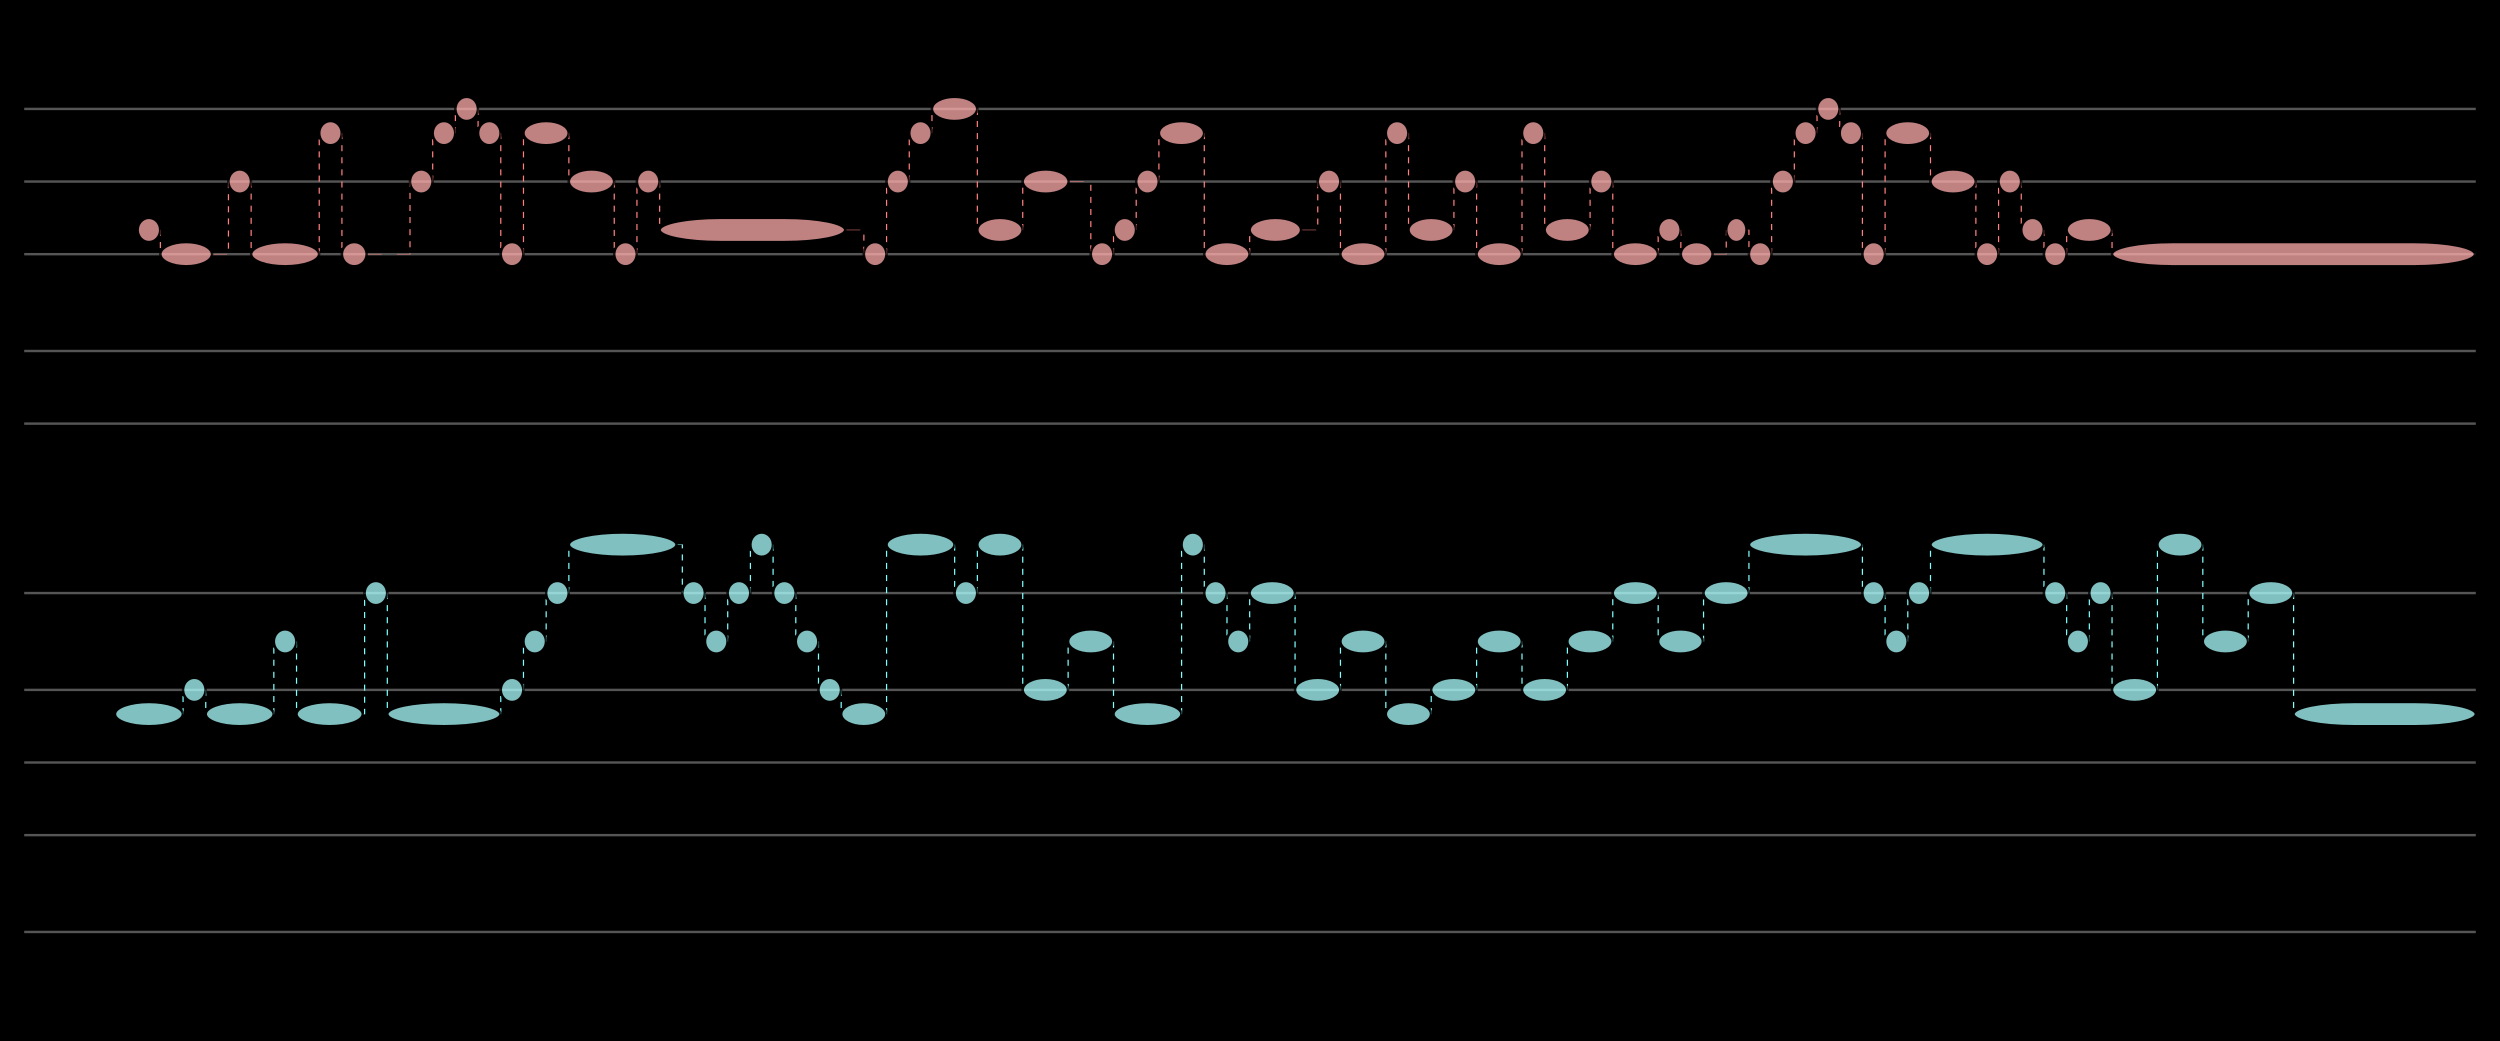
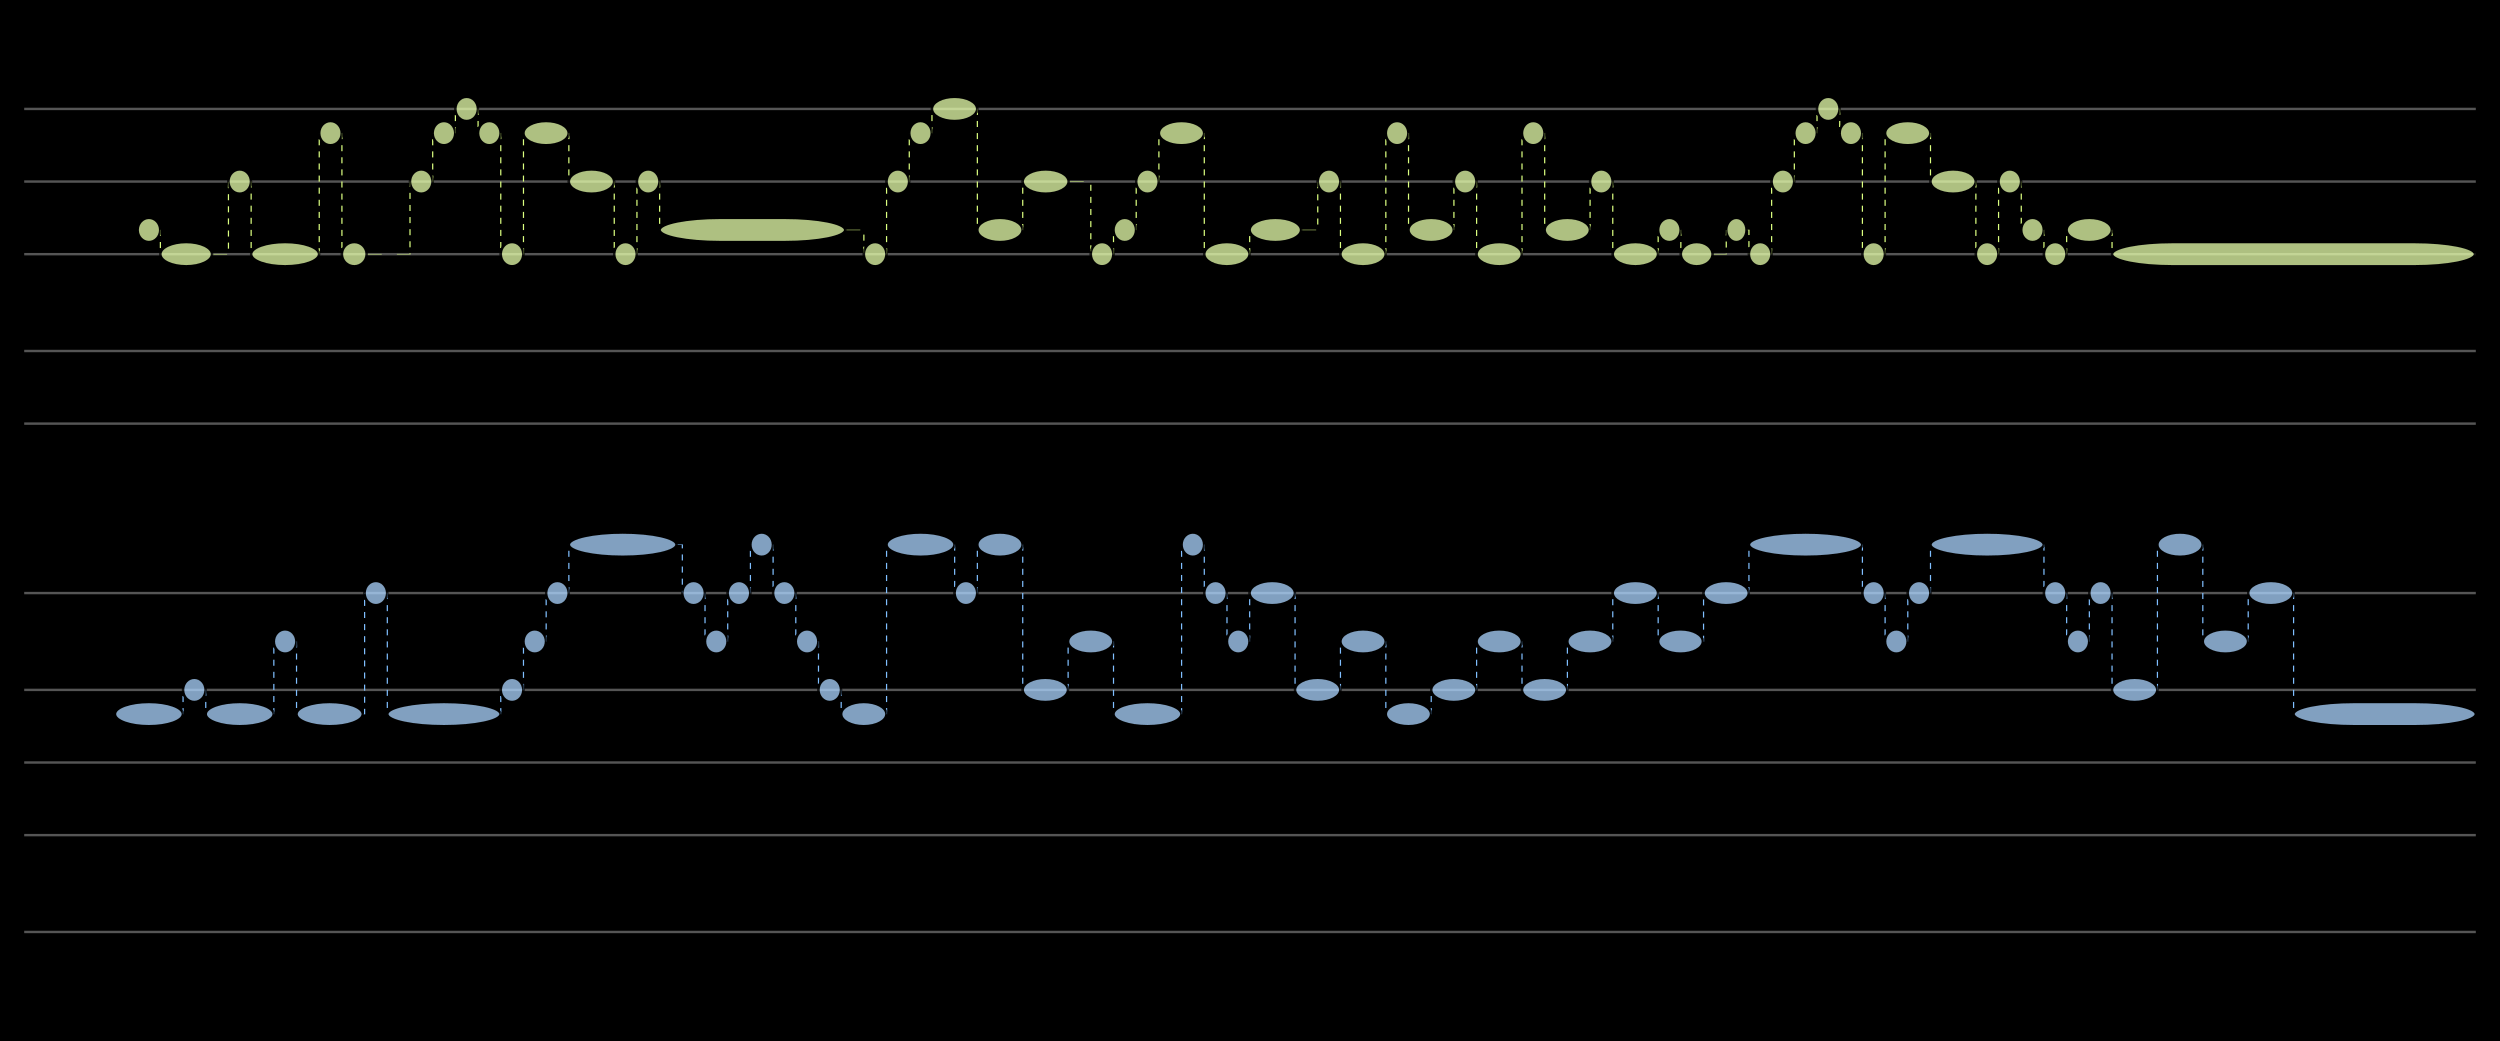
<svg xmlns="http://www.w3.org/2000/svg" version="1.1" viewPort="0 40 40.511 41" viewBox="-10 -10 1032.77 430" width="1032.77" height="430">
  <filter id="constantOpacity">
    <feComponentTransfer>
      <feFuncA type="table" tableValues="0 .5 .5" />
    </feComponentTransfer>
  </filter>
  <rect class="background" x="-500%" y="-500%" width="1000%" height="1000%" style="fill:black" />
  <g transform="scale(25, -10) translate(0, -81)">
    <g class="staff-lines" stroke-width="0.1" stroke="#555555">
      <path d="M0 64.5 L40.511 64.5" />
      <path d="M0 67.5 L40.511 67.5" />
      <path d="M0 71.5 L40.511 71.5" />
      <path d="M0 74.5 L40.511 74.5" />
      <path d="M0 77.5 L40.511 77.5" />
      <path d="M0 43.5 L40.511 43.5" />
      <path d="M0 47.5 L40.511 47.5" />
      <path d="M0 50.5 L40.511 50.5" />
      <path d="M0 53.5 L40.511 53.5" />
      <path d="M0 57.5 L40.511 57.5" />
    </g>
    <g style="stroke-width:1; stroke:black;">
-       <g class="note-lines track-2" fill="none" stroke="hsl(180, 100%, 75%)" stroke-dasharray="0.25" stroke-width="0.02">
+       <g class="note-lines track-2" fill="none" stroke="hsl(210, 100%, 75%)" stroke-dasharray="0.25" stroke-width="0.02">
        <path d=" M2.622 52.5 L2.625 52.5 L2.625 53.5" />
        <path d=" M2.997 53.5 L3 53.5 L3 52.5" />
        <path d=" M4.122 52.5 L4.125 52.5 L4.125 55.5" />
        <path d=" M4.497 55.5 L4.5 55.5 L4.5 52.5" />
        <path d=" M5.594 52.5 L5.625 52.5 L5.625 57.5" />
        <path d=" M5.997 57.5 L6 57.5 L6 52.5" />
        <path d=" M7.872 52.5 L7.875 52.5 L7.875 53.5" />
        <path d=" M8.247 53.5 L8.25 53.5 L8.25 55.5" />
        <path d=" M8.622 55.5 L8.625 55.5 L8.625 57.5" />
        <path d=" M8.997 57.5 L9 57.5 L9 59.5" />
        <path d=" M10.779 59.5 L10.875 59.5 L10.875 57.5" />
        <path d=" M11.247 57.5 L11.25 57.5 L11.25 55.5" />
        <path d=" M11.622 55.5 L11.625 55.5 L11.625 57.5" />
        <path d=" M11.997 57.5 L12 57.5 L12 59.5" />
        <path d=" M12.372 59.5 L12.375 59.5 L12.375 57.5" />
        <path d=" M12.747 57.5 L12.75 57.5 L12.75 55.5" />
        <path d=" M13.122 55.5 L13.125 55.5 L13.125 53.5" />
        <path d=" M13.497 53.5 L13.5 53.5 L13.5 52.5" />
        <path d=" M14.247 52.5 L14.25 52.5 L14.25 59.5" />
        <path d=" M15.372 59.5 L15.375 59.5 L15.375 57.5" />
        <path d=" M15.747 57.5 L15.75 57.5 L15.75 59.5" />
        <path d=" M16.497 59.5 L16.5 59.5 L16.5 53.5" />
        <path d=" M17.247 53.5 L17.25 53.5 L17.25 55.5" />
        <path d=" M17.997 55.5 L18 55.5 L18 52.5" />
        <path d=" M19.122 52.5 L19.125 52.5 L19.125 59.5" />
        <path d=" M19.497 59.5 L19.5 59.5 L19.5 57.5" />
        <path d=" M19.872 57.5 L19.875 57.5 L19.875 55.5" />
        <path d=" M20.247 55.5 L20.25 55.5 L20.25 57.5" />
        <path d=" M20.997 57.5 L21 57.5 L21 53.5" />
        <path d=" M21.747 53.5 L21.75 53.5 L21.75 55.5" />
        <path d=" M22.497 55.5 L22.5 55.5 L22.5 52.5" />
        <path d=" M23.247 52.5 L23.25 52.5 L23.25 53.5" />
        <path d=" M23.997 53.5 L24 53.5 L24 55.5" />
        <path d=" M24.747 55.5 L24.75 55.5 L24.75 53.5" />
        <path d=" M25.497 53.5 L25.5 53.5 L25.5 55.5" />
        <path d=" M26.247 55.5 L26.25 55.5 L26.25 57.5" />
        <path d=" M26.997 57.5 L27 57.5 L27 55.5" />
        <path d=" M27.738 55.5 L27.75 55.5 L27.75 57.5" />
        <path d=" M28.497 57.5 L28.5 57.5 L28.5 59.5" />
        <path d=" M30.372 59.5 L30.375 59.5 L30.375 57.5" />
        <path d=" M30.747 57.5 L30.75 57.5 L30.75 55.5" />
        <path d=" M31.122 55.5 L31.125 55.5 L31.125 57.5" />
        <path d=" M31.497 57.5 L31.5 57.5 L31.5 59.5" />
        <path d=" M33.372 59.5 L33.375 59.5 L33.375 57.5" />
        <path d=" M33.747 57.5 L33.75 57.5 L33.75 55.5" />
        <path d=" M34.122 55.5 L34.125 55.5 L34.125 57.5" />
        <path d=" M34.497 57.5 L34.5 57.5 L34.5 53.5" />
        <path d=" M35.247 53.5 L35.25 53.5 L35.25 59.5" />
        <path d=" M35.997 59.5 L36 59.5 L36 55.5" />
        <path d=" M36.747 55.5 L36.75 55.5 L36.75 57.5" />
        <path d=" M37.497 57.5 L37.5 57.5 L37.5 52.5" />
      </g>
-       <g class="note-lines track-1" fill="none" stroke="hsl(0, 100%, 75%)" stroke-dasharray="0.25" stroke-width="0.02">
+       <g class="note-lines track-1" fill="none" stroke="hsl(77, 100%, 75%)" stroke-dasharray="0.25" stroke-width="0.02">
        <path d=" M2.247 72.5 L2.25 72.5 L2.25 71.5" />
        <path d=" M3.103 71.5 L3.375 71.5 L3.375 74.5" />
        <path d=" M3.747 74.5 L3.75 74.5 L3.75 71.5" />
        <path d=" M4.872 71.5 L4.875 71.5 L4.875 76.5" />
        <path d=" M5.247 76.5 L5.25 76.5 L5.25 71.5" />
        <path d=" M5.658 71.5 L6.375 71.5 L6.375 74.5" />
        <path d=" M6.747 74.5 L6.75 74.5 L6.75 76.5" />
        <path d=" M7.122 76.5 L7.125 76.5 L7.125 77.5" />
        <path d=" M7.497 77.5 L7.5 77.5 L7.5 76.5" />
        <path d=" M7.872 76.5 L7.875 76.5 L7.875 71.5" />
        <path d=" M8.247 71.5 L8.25 71.5 L8.25 76.5" />
        <path d=" M8.997 76.5 L9 76.5 L9 74.5" />
        <path d=" M9.747 74.5 L9.75 74.5 L9.75 71.5" />
        <path d=" M10.122 71.5 L10.125 71.5 L10.125 74.5" />
        <path d=" M10.497 74.5 L10.5 74.5 L10.5 72.5" />
        <path d=" M13.566 72.5 L13.875 72.5 L13.875 71.5" />
        <path d=" M14.247 71.5 L14.25 71.5 L14.25 74.5" />
        <path d=" M14.622 74.5 L14.625 74.5 L14.625 76.5" />
        <path d=" M14.997 76.5 L15 76.5 L15 77.5" />
        <path d=" M15.747 77.5 L15.75 77.5 L15.75 72.5" />
        <path d=" M16.497 72.5 L16.5 72.5 L16.5 74.5" />
        <path d=" M17.258 74.5 L17.625 74.5 L17.625 71.5" />
        <path d=" M17.997 71.5 L18 71.5 L18 72.5" />
        <path d=" M18.372 72.5 L18.375 72.5 L18.375 74.5" />
        <path d=" M18.747 74.5 L18.75 74.5 L18.75 76.5" />
        <path d=" M19.497 76.5 L19.5 76.5 L19.5 71.5" />
        <path d=" M20.247 71.5 L20.25 71.5 L20.25 72.5" />
        <path d=" M21.099 72.5 L21.375 72.5 L21.375 74.5" />
        <path d=" M21.747 74.5 L21.75 74.5 L21.75 71.5" />
        <path d=" M22.497 71.5 L22.5 71.5 L22.5 76.5" />
        <path d=" M22.872 76.5 L22.875 76.5 L22.875 72.5" />
        <path d=" M23.622 72.5 L23.625 72.5 L23.625 74.5" />
        <path d=" M23.997 74.5 L24 74.5 L24 71.5" />
        <path d=" M24.747 71.5 L24.75 71.5 L24.75 76.5" />
        <path d=" M25.122 76.5 L25.125 76.5 L25.125 72.5" />
        <path d=" M25.872 72.5 L25.875 72.5 L25.875 74.5" />
        <path d=" M26.247 74.5 L26.25 74.5 L26.25 71.5" />
        <path d=" M26.997 71.5 L27 71.5 L27 72.5" />
        <path d=" M27.372 72.5 L27.375 72.5 L27.375 71.5" />
        <path d=" M27.898 71.5 L28.125 71.5 L28.125 72.5" />
        <path d=" M28.46 72.5 L28.5 72.5 L28.5 71.5" />
        <path d=" M28.872 71.5 L28.875 71.5 L28.875 74.5" />
        <path d=" M29.247 74.5 L29.25 74.5 L29.25 76.5" />
        <path d=" M29.622 76.5 L29.625 76.5 L29.625 77.5" />
        <path d=" M29.997 77.5 L30 77.5 L30 76.5" />
        <path d=" M30.372 76.5 L30.375 76.5 L30.375 71.5" />
        <path d=" M30.747 71.5 L30.75 71.5 L30.75 76.5" />
        <path d=" M31.497 76.5 L31.5 76.5 L31.5 74.5" />
        <path d=" M32.247 74.5 L32.25 74.5 L32.25 71.5" />
        <path d=" M32.622 71.5 L32.625 71.5 L32.625 74.5" />
        <path d=" M32.997 74.5 L33 74.5 L33 72.5" />
        <path d=" M33.372 72.5 L33.375 72.5 L33.375 71.5" />
        <path d=" M33.747 71.5 L33.75 71.5 L33.75 72.5" />
        <path d=" M34.497 72.5 L34.5 72.5 L34.5 71.5" />
      </g>
      <g opacity="0.5" class="note-backdrops track-2" style="fill:white;">
        <rect vector-effect="non-scaling-stroke" class="note key-52 ont-1d500 offt-2d622 minima" rx="1" ry="1" x="1.5" y="52" width="1.122" height="1" />
        <rect vector-effect="non-scaling-stroke" class="note key-53 ont-2d625 offt-2d997" rx="1" ry="1" x="2.625" y="53" width="0.372" height="1" />
        <rect vector-effect="non-scaling-stroke" class="note key-52 ont-3d000 offt-4d122 minima" rx="1" ry="1" x="3" y="52" width="1.122" height="1" />
        <rect vector-effect="non-scaling-stroke" class="note key-55 ont-4d125 offt-4d497" rx="1" ry="1" x="4.125" y="55" width="0.372" height="1" />
        <rect vector-effect="non-scaling-stroke" class="note key-52 ont-4d500 offt-5d594 minima" rx="1" ry="1" x="4.5" y="52" width="1.094" height="1" />
        <rect vector-effect="non-scaling-stroke" class="note key-57 ont-5d625 offt-5d997" rx="1" ry="1" x="5.625" y="57" width="0.372" height="1" />
        <rect vector-effect="non-scaling-stroke" class="note key-52 ont-6d000 offt-7d872 minima" rx="1" ry="1" x="6" y="52" width="1.872" height="1" />
        <rect vector-effect="non-scaling-stroke" class="note key-53 ont-7d875 offt-8d247" rx="1" ry="1" x="7.875" y="53" width="0.372" height="1" />
        <rect vector-effect="non-scaling-stroke" class="note key-55 ont-8d250 offt-8d622" rx="1" ry="1" x="8.25" y="55" width="0.372" height="1" />
        <rect vector-effect="non-scaling-stroke" class="note key-57 ont-8d625 offt-8d997" rx="1" ry="1" x="8.625" y="57" width="0.372" height="1" />
        <rect vector-effect="non-scaling-stroke" class="note key-59 ont-9d000 offt-10d779 maxima" rx="1" ry="1" x="9" y="59" width="1.779" height="1" />
        <rect vector-effect="non-scaling-stroke" class="note key-57 ont-10d875 offt-11d247" rx="1" ry="1" x="10.875" y="57" width="0.372" height="1" />
        <rect vector-effect="non-scaling-stroke" class="note key-55 ont-11d250 offt-11d622" rx="1" ry="1" x="11.25" y="55" width="0.372" height="1" />
        <rect vector-effect="non-scaling-stroke" class="note key-57 ont-11d625 offt-11d997" rx="1" ry="1" x="11.625" y="57" width="0.372" height="1" />
        <rect vector-effect="non-scaling-stroke" class="note key-59 ont-12d000 offt-12d372 maxima" rx="1" ry="1" x="12" y="59" width="0.372" height="1" />
        <rect vector-effect="non-scaling-stroke" class="note key-57 ont-12d375 offt-12d747" rx="1" ry="1" x="12.375" y="57" width="0.372" height="1" />
        <rect vector-effect="non-scaling-stroke" class="note key-55 ont-12d750 offt-13d122" rx="1" ry="1" x="12.75" y="55" width="0.372" height="1" />
        <rect vector-effect="non-scaling-stroke" class="note key-53 ont-13d125 offt-13d497" rx="1" ry="1" x="13.125" y="53" width="0.372" height="1" />
        <rect vector-effect="non-scaling-stroke" class="note key-52 ont-13d500 offt-14d247 minima" rx="1" ry="1" x="13.5" y="52" width="0.747" height="1" />
        <rect vector-effect="non-scaling-stroke" class="note key-59 ont-14d250 offt-15d372 maxima" rx="1" ry="1" x="14.25" y="59" width="1.122" height="1" />
        <rect vector-effect="non-scaling-stroke" class="note key-57 ont-15d375 offt-15d747" rx="1" ry="1" x="15.375" y="57" width="0.372" height="1" />
        <rect vector-effect="non-scaling-stroke" class="note key-59 ont-15d750 offt-16d497 maxima" rx="1" ry="1" x="15.75" y="59" width="0.747" height="1" />
        <rect vector-effect="non-scaling-stroke" class="note key-53 ont-16d500 offt-17d247" rx="1" ry="1" x="16.5" y="53" width="0.747" height="1" />
        <rect vector-effect="non-scaling-stroke" class="note key-55 ont-17d250 offt-17d997" rx="1" ry="1" x="17.25" y="55" width="0.747" height="1" />
        <rect vector-effect="non-scaling-stroke" class="note key-52 ont-18d000 offt-19d122 minima" rx="1" ry="1" x="18" y="52" width="1.122" height="1" />
        <rect vector-effect="non-scaling-stroke" class="note key-59 ont-19d125 offt-19d497 maxima" rx="1" ry="1" x="19.125" y="59" width="0.372" height="1" />
        <rect vector-effect="non-scaling-stroke" class="note key-57 ont-19d500 offt-19d872" rx="1" ry="1" x="19.5" y="57" width="0.372" height="1" />
        <rect vector-effect="non-scaling-stroke" class="note key-55 ont-19d875 offt-20d247" rx="1" ry="1" x="19.875" y="55" width="0.372" height="1" />
        <rect vector-effect="non-scaling-stroke" class="note key-57 ont-20d250 offt-20d997" rx="1" ry="1" x="20.25" y="57" width="0.747" height="1" />
        <rect vector-effect="non-scaling-stroke" class="note key-53 ont-21d000 offt-21d747" rx="1" ry="1" x="21" y="53" width="0.747" height="1" />
        <rect vector-effect="non-scaling-stroke" class="note key-55 ont-21d750 offt-22d497" rx="1" ry="1" x="21.75" y="55" width="0.747" height="1" />
        <rect vector-effect="non-scaling-stroke" class="note key-52 ont-22d500 offt-23d247 minima" rx="1" ry="1" x="22.5" y="52" width="0.747" height="1" />
        <rect vector-effect="non-scaling-stroke" class="note key-53 ont-23d250 offt-23d997" rx="1" ry="1" x="23.25" y="53" width="0.747" height="1" />
        <rect vector-effect="non-scaling-stroke" class="note key-55 ont-24d000 offt-24d747" rx="1" ry="1" x="24" y="55" width="0.747" height="1" />
        <rect vector-effect="non-scaling-stroke" class="note key-53 ont-24d750 offt-25d497" rx="1" ry="1" x="24.75" y="53" width="0.747" height="1" />
        <rect vector-effect="non-scaling-stroke" class="note key-55 ont-25d500 offt-26d247" rx="1" ry="1" x="25.5" y="55" width="0.747" height="1" />
        <rect vector-effect="non-scaling-stroke" class="note key-57 ont-26d250 offt-26d997" rx="1" ry="1" x="26.25" y="57" width="0.747" height="1" />
        <rect vector-effect="non-scaling-stroke" class="note key-55 ont-27d000 offt-27d738" rx="1" ry="1" x="27" y="55" width="0.738" height="1" />
        <rect vector-effect="non-scaling-stroke" class="note key-57 ont-27d750 offt-28d497" rx="1" ry="1" x="27.75" y="57" width="0.747" height="1" />
        <rect vector-effect="non-scaling-stroke" class="note key-59 ont-28d500 offt-30d372 maxima" rx="1" ry="1" x="28.5" y="59" width="1.872" height="1" />
        <rect vector-effect="non-scaling-stroke" class="note key-57 ont-30d375 offt-30d747" rx="1" ry="1" x="30.375" y="57" width="0.372" height="1" />
        <rect vector-effect="non-scaling-stroke" class="note key-55 ont-30d750 offt-31d122" rx="1" ry="1" x="30.75" y="55" width="0.372" height="1" />
        <rect vector-effect="non-scaling-stroke" class="note key-57 ont-31d125 offt-31d497" rx="1" ry="1" x="31.125" y="57" width="0.372" height="1" />
        <rect vector-effect="non-scaling-stroke" class="note key-59 ont-31d500 offt-33d372 maxima" rx="1" ry="1" x="31.5" y="59" width="1.872" height="1" />
        <rect vector-effect="non-scaling-stroke" class="note key-57 ont-33d375 offt-33d747" rx="1" ry="1" x="33.375" y="57" width="0.372" height="1" />
        <rect vector-effect="non-scaling-stroke" class="note key-55 ont-33d750 offt-34d122" rx="1" ry="1" x="33.75" y="55" width="0.372" height="1" />
        <rect vector-effect="non-scaling-stroke" class="note key-57 ont-34d125 offt-34d497" rx="1" ry="1" x="34.125" y="57" width="0.372" height="1" />
        <rect vector-effect="non-scaling-stroke" class="note key-53 ont-34d500 offt-35d247" rx="1" ry="1" x="34.5" y="53" width="0.747" height="1" />
        <rect vector-effect="non-scaling-stroke" class="note key-59 ont-35d250 offt-35d997 maxima" rx="1" ry="1" x="35.25" y="59" width="0.747" height="1" />
        <rect vector-effect="non-scaling-stroke" class="note key-55 ont-36d000 offt-36d747" rx="1" ry="1" x="36" y="55" width="0.747" height="1" />
        <rect vector-effect="non-scaling-stroke" class="note key-57 ont-36d750 offt-37d497" rx="1" ry="1" x="36.75" y="57" width="0.747" height="1" />
        <rect vector-effect="non-scaling-stroke" class="note key-52 ont-37d500 offt-40d511 minima" rx="1" ry="1" x="37.5" y="52" width="3.011" height="1" />
      </g>
      <g opacity="0.5" class="note-backdrops track-1" style="fill:white;">
        <rect vector-effect="non-scaling-stroke" class="note key-72 ont-1d875 offt-2d247" rx="1" ry="1" x="1.875" y="72" width="0.372" height="1" />
        <rect vector-effect="non-scaling-stroke" class="note key-71 ont-2d250 offt-3d103 minima" rx="1" ry="1" x="2.25" y="71" width="0.853" height="1" />
        <rect vector-effect="non-scaling-stroke" class="note key-74 ont-3d375 offt-3d747" rx="1" ry="1" x="3.375" y="74" width="0.372" height="1" />
        <rect vector-effect="non-scaling-stroke" class="note key-71 ont-3d750 offt-4d872 minima" rx="1" ry="1" x="3.75" y="71" width="1.122" height="1" />
        <rect vector-effect="non-scaling-stroke" class="note key-76 ont-4d875 offt-5d247" rx="1" ry="1" x="4.875" y="76" width="0.372" height="1" />
        <rect vector-effect="non-scaling-stroke" class="note key-71 ont-5d250 offt-5d658 minima" rx="1" ry="1" x="5.25" y="71" width="0.408" height="1" />
        <rect vector-effect="non-scaling-stroke" class="note key-74 ont-6d375 offt-6d747" rx="1" ry="1" x="6.375" y="74" width="0.372" height="1" />
        <rect vector-effect="non-scaling-stroke" class="note key-76 ont-6d750 offt-7d122" rx="1" ry="1" x="6.75" y="76" width="0.372" height="1" />
        <rect vector-effect="non-scaling-stroke" class="note key-77 ont-7d125 offt-7d497 maxima" rx="1" ry="1" x="7.125" y="77" width="0.372" height="1" />
        <rect vector-effect="non-scaling-stroke" class="note key-76 ont-7d500 offt-7d872" rx="1" ry="1" x="7.5" y="76" width="0.372" height="1" />
        <rect vector-effect="non-scaling-stroke" class="note key-71 ont-7d875 offt-8d247 minima" rx="1" ry="1" x="7.875" y="71" width="0.372" height="1" />
        <rect vector-effect="non-scaling-stroke" class="note key-76 ont-8d250 offt-8d997" rx="1" ry="1" x="8.25" y="76" width="0.747" height="1" />
        <rect vector-effect="non-scaling-stroke" class="note key-74 ont-9d000 offt-9d747" rx="1" ry="1" x="9" y="74" width="0.747" height="1" />
        <rect vector-effect="non-scaling-stroke" class="note key-71 ont-9d750 offt-10d122 minima" rx="1" ry="1" x="9.75" y="71" width="0.372" height="1" />
        <rect vector-effect="non-scaling-stroke" class="note key-74 ont-10d125 offt-10d497" rx="1" ry="1" x="10.125" y="74" width="0.372" height="1" />
        <rect vector-effect="non-scaling-stroke" class="note key-72 ont-10d500 offt-13d566" rx="1" ry="1" x="10.5" y="72" width="3.066" height="1" />
        <rect vector-effect="non-scaling-stroke" class="note key-71 ont-13d875 offt-14d247 minima" rx="1" ry="1" x="13.875" y="71" width="0.372" height="1" />
        <rect vector-effect="non-scaling-stroke" class="note key-74 ont-14d250 offt-14d622" rx="1" ry="1" x="14.25" y="74" width="0.372" height="1" />
        <rect vector-effect="non-scaling-stroke" class="note key-76 ont-14d625 offt-14d997" rx="1" ry="1" x="14.625" y="76" width="0.372" height="1" />
        <rect vector-effect="non-scaling-stroke" class="note key-77 ont-15d000 offt-15d747 maxima" rx="1" ry="1" x="15" y="77" width="0.747" height="1" />
        <rect vector-effect="non-scaling-stroke" class="note key-72 ont-15d750 offt-16d497" rx="1" ry="1" x="15.75" y="72" width="0.747" height="1" />
        <rect vector-effect="non-scaling-stroke" class="note key-74 ont-16d500 offt-17d258" rx="1" ry="1" x="16.5" y="74" width="0.758" height="1" />
        <rect vector-effect="non-scaling-stroke" class="note key-71 ont-17d625 offt-17d997 minima" rx="1" ry="1" x="17.625" y="71" width="0.372" height="1" />
        <rect vector-effect="non-scaling-stroke" class="note key-72 ont-18d000 offt-18d372" rx="1" ry="1" x="18" y="72" width="0.372" height="1" />
        <rect vector-effect="non-scaling-stroke" class="note key-74 ont-18d375 offt-18d747" rx="1" ry="1" x="18.375" y="74" width="0.372" height="1" />
        <rect vector-effect="non-scaling-stroke" class="note key-76 ont-18d750 offt-19d497" rx="1" ry="1" x="18.75" y="76" width="0.747" height="1" />
        <rect vector-effect="non-scaling-stroke" class="note key-71 ont-19d500 offt-20d247 minima" rx="1" ry="1" x="19.5" y="71" width="0.747" height="1" />
        <rect vector-effect="non-scaling-stroke" class="note key-72 ont-20d250 offt-21d099" rx="1" ry="1" x="20.25" y="72" width="0.849" height="1" />
        <rect vector-effect="non-scaling-stroke" class="note key-74 ont-21d375 offt-21d747" rx="1" ry="1" x="21.375" y="74" width="0.372" height="1" />
        <rect vector-effect="non-scaling-stroke" class="note key-71 ont-21d750 offt-22d497 minima" rx="1" ry="1" x="21.75" y="71" width="0.747" height="1" />
        <rect vector-effect="non-scaling-stroke" class="note key-76 ont-22d500 offt-22d872" rx="1" ry="1" x="22.5" y="76" width="0.372" height="1" />
        <rect vector-effect="non-scaling-stroke" class="note key-72 ont-22d875 offt-23d622" rx="1" ry="1" x="22.875" y="72" width="0.747" height="1" />
        <rect vector-effect="non-scaling-stroke" class="note key-74 ont-23d625 offt-23d997" rx="1" ry="1" x="23.625" y="74" width="0.372" height="1" />
        <rect vector-effect="non-scaling-stroke" class="note key-71 ont-24d000 offt-24d747 minima" rx="1" ry="1" x="24" y="71" width="0.747" height="1" />
        <rect vector-effect="non-scaling-stroke" class="note key-76 ont-24d750 offt-25d122" rx="1" ry="1" x="24.75" y="76" width="0.372" height="1" />
        <rect vector-effect="non-scaling-stroke" class="note key-72 ont-25d125 offt-25d872" rx="1" ry="1" x="25.125" y="72" width="0.747" height="1" />
        <rect vector-effect="non-scaling-stroke" class="note key-74 ont-25d875 offt-26d247" rx="1" ry="1" x="25.875" y="74" width="0.372" height="1" />
        <rect vector-effect="non-scaling-stroke" class="note key-71 ont-26d250 offt-26d997 minima" rx="1" ry="1" x="26.25" y="71" width="0.747" height="1" />
        <rect vector-effect="non-scaling-stroke" class="note key-72 ont-27d000 offt-27d372" rx="1" ry="1" x="27" y="72" width="0.372" height="1" />
        <rect vector-effect="non-scaling-stroke" class="note key-71 ont-27d375 offt-27d898 minima" rx="1" ry="1" x="27.375" y="71" width="0.523" height="1" />
        <rect vector-effect="non-scaling-stroke" class="note key-72 ont-28d125 offt-28d460" rx="1" ry="1" x="28.125" y="72" width="0.335" height="1" />
        <rect vector-effect="non-scaling-stroke" class="note key-71 ont-28d500 offt-28d872 minima" rx="1" ry="1" x="28.5" y="71" width="0.372" height="1" />
        <rect vector-effect="non-scaling-stroke" class="note key-74 ont-28d875 offt-29d247" rx="1" ry="1" x="28.875" y="74" width="0.372" height="1" />
        <rect vector-effect="non-scaling-stroke" class="note key-76 ont-29d250 offt-29d622" rx="1" ry="1" x="29.25" y="76" width="0.372" height="1" />
        <rect vector-effect="non-scaling-stroke" class="note key-77 ont-29d625 offt-29d997 maxima" rx="1" ry="1" x="29.625" y="77" width="0.372" height="1" />
        <rect vector-effect="non-scaling-stroke" class="note key-76 ont-30d000 offt-30d372" rx="1" ry="1" x="30" y="76" width="0.372" height="1" />
        <rect vector-effect="non-scaling-stroke" class="note key-71 ont-30d375 offt-30d747 minima" rx="1" ry="1" x="30.375" y="71" width="0.372" height="1" />
        <rect vector-effect="non-scaling-stroke" class="note key-76 ont-30d750 offt-31d497" rx="1" ry="1" x="30.75" y="76" width="0.747" height="1" />
        <rect vector-effect="non-scaling-stroke" class="note key-74 ont-31d500 offt-32d247" rx="1" ry="1" x="31.5" y="74" width="0.747" height="1" />
        <rect vector-effect="non-scaling-stroke" class="note key-71 ont-32d250 offt-32d622 minima" rx="1" ry="1" x="32.25" y="71" width="0.372" height="1" />
        <rect vector-effect="non-scaling-stroke" class="note key-74 ont-32d625 offt-32d997" rx="1" ry="1" x="32.625" y="74" width="0.372" height="1" />
        <rect vector-effect="non-scaling-stroke" class="note key-72 ont-33d000 offt-33d372" rx="1" ry="1" x="33" y="72" width="0.372" height="1" />
        <rect vector-effect="non-scaling-stroke" class="note key-71 ont-33d375 offt-33d747 minima" rx="1" ry="1" x="33.375" y="71" width="0.372" height="1" />
        <rect vector-effect="non-scaling-stroke" class="note key-72 ont-33d750 offt-34d497" rx="1" ry="1" x="33.75" y="72" width="0.747" height="1" />
        <rect vector-effect="non-scaling-stroke" class="note key-71 ont-34d500 offt-40d497 minima" rx="1" ry="1" x="34.5" y="71" width="5.997" height="1" />
      </g>
-       <g class="track-2" filter="url(#constantOpacity)" style="opacity:1; fill:hsl(180, 100%, 75%);">
+       <g class="track-2" filter="url(#constantOpacity)" style="opacity:1; fill:hsl(210, 100%, 75%);">
        <rect vector-effect="non-scaling-stroke" class="note key-52 ont-1d500 offt-2d622 minima" rx="1" ry="1" x="1.5" y="52" width="1.122" height="1" />
        <rect vector-effect="non-scaling-stroke" class="note key-53 ont-2d625 offt-2d997" rx="1" ry="1" x="2.625" y="53" width="0.372" height="1" />
        <rect vector-effect="non-scaling-stroke" class="note key-52 ont-3d000 offt-4d122 minima" rx="1" ry="1" x="3" y="52" width="1.122" height="1" />
        <rect vector-effect="non-scaling-stroke" class="note key-55 ont-4d125 offt-4d497" rx="1" ry="1" x="4.125" y="55" width="0.372" height="1" />
        <rect vector-effect="non-scaling-stroke" class="note key-52 ont-4d500 offt-5d594 minima" rx="1" ry="1" x="4.5" y="52" width="1.094" height="1" />
        <rect vector-effect="non-scaling-stroke" class="note key-57 ont-5d625 offt-5d997" rx="1" ry="1" x="5.625" y="57" width="0.372" height="1" />
        <rect vector-effect="non-scaling-stroke" class="note key-52 ont-6d000 offt-7d872 minima" rx="1" ry="1" x="6" y="52" width="1.872" height="1" />
        <rect vector-effect="non-scaling-stroke" class="note key-53 ont-7d875 offt-8d247" rx="1" ry="1" x="7.875" y="53" width="0.372" height="1" />
        <rect vector-effect="non-scaling-stroke" class="note key-55 ont-8d250 offt-8d622" rx="1" ry="1" x="8.25" y="55" width="0.372" height="1" />
        <rect vector-effect="non-scaling-stroke" class="note key-57 ont-8d625 offt-8d997" rx="1" ry="1" x="8.625" y="57" width="0.372" height="1" />
        <rect vector-effect="non-scaling-stroke" class="note key-59 ont-9d000 offt-10d779 maxima" rx="1" ry="1" x="9" y="59" width="1.779" height="1" />
        <rect vector-effect="non-scaling-stroke" class="note key-57 ont-10d875 offt-11d247" rx="1" ry="1" x="10.875" y="57" width="0.372" height="1" />
        <rect vector-effect="non-scaling-stroke" class="note key-55 ont-11d250 offt-11d622" rx="1" ry="1" x="11.25" y="55" width="0.372" height="1" />
        <rect vector-effect="non-scaling-stroke" class="note key-57 ont-11d625 offt-11d997" rx="1" ry="1" x="11.625" y="57" width="0.372" height="1" />
        <rect vector-effect="non-scaling-stroke" class="note key-59 ont-12d000 offt-12d372 maxima" rx="1" ry="1" x="12" y="59" width="0.372" height="1" />
        <rect vector-effect="non-scaling-stroke" class="note key-57 ont-12d375 offt-12d747" rx="1" ry="1" x="12.375" y="57" width="0.372" height="1" />
        <rect vector-effect="non-scaling-stroke" class="note key-55 ont-12d750 offt-13d122" rx="1" ry="1" x="12.75" y="55" width="0.372" height="1" />
        <rect vector-effect="non-scaling-stroke" class="note key-53 ont-13d125 offt-13d497" rx="1" ry="1" x="13.125" y="53" width="0.372" height="1" />
        <rect vector-effect="non-scaling-stroke" class="note key-52 ont-13d500 offt-14d247 minima" rx="1" ry="1" x="13.5" y="52" width="0.747" height="1" />
        <rect vector-effect="non-scaling-stroke" class="note key-59 ont-14d250 offt-15d372 maxima" rx="1" ry="1" x="14.25" y="59" width="1.122" height="1" />
        <rect vector-effect="non-scaling-stroke" class="note key-57 ont-15d375 offt-15d747" rx="1" ry="1" x="15.375" y="57" width="0.372" height="1" />
        <rect vector-effect="non-scaling-stroke" class="note key-59 ont-15d750 offt-16d497 maxima" rx="1" ry="1" x="15.75" y="59" width="0.747" height="1" />
        <rect vector-effect="non-scaling-stroke" class="note key-53 ont-16d500 offt-17d247" rx="1" ry="1" x="16.5" y="53" width="0.747" height="1" />
        <rect vector-effect="non-scaling-stroke" class="note key-55 ont-17d250 offt-17d997" rx="1" ry="1" x="17.25" y="55" width="0.747" height="1" />
        <rect vector-effect="non-scaling-stroke" class="note key-52 ont-18d000 offt-19d122 minima" rx="1" ry="1" x="18" y="52" width="1.122" height="1" />
        <rect vector-effect="non-scaling-stroke" class="note key-59 ont-19d125 offt-19d497 maxima" rx="1" ry="1" x="19.125" y="59" width="0.372" height="1" />
        <rect vector-effect="non-scaling-stroke" class="note key-57 ont-19d500 offt-19d872" rx="1" ry="1" x="19.5" y="57" width="0.372" height="1" />
        <rect vector-effect="non-scaling-stroke" class="note key-55 ont-19d875 offt-20d247" rx="1" ry="1" x="19.875" y="55" width="0.372" height="1" />
        <rect vector-effect="non-scaling-stroke" class="note key-57 ont-20d250 offt-20d997" rx="1" ry="1" x="20.25" y="57" width="0.747" height="1" />
        <rect vector-effect="non-scaling-stroke" class="note key-53 ont-21d000 offt-21d747" rx="1" ry="1" x="21" y="53" width="0.747" height="1" />
        <rect vector-effect="non-scaling-stroke" class="note key-55 ont-21d750 offt-22d497" rx="1" ry="1" x="21.75" y="55" width="0.747" height="1" />
        <rect vector-effect="non-scaling-stroke" class="note key-52 ont-22d500 offt-23d247 minima" rx="1" ry="1" x="22.5" y="52" width="0.747" height="1" />
        <rect vector-effect="non-scaling-stroke" class="note key-53 ont-23d250 offt-23d997" rx="1" ry="1" x="23.25" y="53" width="0.747" height="1" />
        <rect vector-effect="non-scaling-stroke" class="note key-55 ont-24d000 offt-24d747" rx="1" ry="1" x="24" y="55" width="0.747" height="1" />
        <rect vector-effect="non-scaling-stroke" class="note key-53 ont-24d750 offt-25d497" rx="1" ry="1" x="24.75" y="53" width="0.747" height="1" />
        <rect vector-effect="non-scaling-stroke" class="note key-55 ont-25d500 offt-26d247" rx="1" ry="1" x="25.5" y="55" width="0.747" height="1" />
        <rect vector-effect="non-scaling-stroke" class="note key-57 ont-26d250 offt-26d997" rx="1" ry="1" x="26.25" y="57" width="0.747" height="1" />
        <rect vector-effect="non-scaling-stroke" class="note key-55 ont-27d000 offt-27d738" rx="1" ry="1" x="27" y="55" width="0.738" height="1" />
        <rect vector-effect="non-scaling-stroke" class="note key-57 ont-27d750 offt-28d497" rx="1" ry="1" x="27.75" y="57" width="0.747" height="1" />
        <rect vector-effect="non-scaling-stroke" class="note key-59 ont-28d500 offt-30d372 maxima" rx="1" ry="1" x="28.5" y="59" width="1.872" height="1" />
        <rect vector-effect="non-scaling-stroke" class="note key-57 ont-30d375 offt-30d747" rx="1" ry="1" x="30.375" y="57" width="0.372" height="1" />
        <rect vector-effect="non-scaling-stroke" class="note key-55 ont-30d750 offt-31d122" rx="1" ry="1" x="30.75" y="55" width="0.372" height="1" />
        <rect vector-effect="non-scaling-stroke" class="note key-57 ont-31d125 offt-31d497" rx="1" ry="1" x="31.125" y="57" width="0.372" height="1" />
        <rect vector-effect="non-scaling-stroke" class="note key-59 ont-31d500 offt-33d372 maxima" rx="1" ry="1" x="31.5" y="59" width="1.872" height="1" />
        <rect vector-effect="non-scaling-stroke" class="note key-57 ont-33d375 offt-33d747" rx="1" ry="1" x="33.375" y="57" width="0.372" height="1" />
        <rect vector-effect="non-scaling-stroke" class="note key-55 ont-33d750 offt-34d122" rx="1" ry="1" x="33.75" y="55" width="0.372" height="1" />
        <rect vector-effect="non-scaling-stroke" class="note key-57 ont-34d125 offt-34d497" rx="1" ry="1" x="34.125" y="57" width="0.372" height="1" />
        <rect vector-effect="non-scaling-stroke" class="note key-53 ont-34d500 offt-35d247" rx="1" ry="1" x="34.5" y="53" width="0.747" height="1" />
        <rect vector-effect="non-scaling-stroke" class="note key-59 ont-35d250 offt-35d997 maxima" rx="1" ry="1" x="35.25" y="59" width="0.747" height="1" />
        <rect vector-effect="non-scaling-stroke" class="note key-55 ont-36d000 offt-36d747" rx="1" ry="1" x="36" y="55" width="0.747" height="1" />
        <rect vector-effect="non-scaling-stroke" class="note key-57 ont-36d750 offt-37d497" rx="1" ry="1" x="36.75" y="57" width="0.747" height="1" />
        <rect vector-effect="non-scaling-stroke" class="note key-52 ont-37d500 offt-40d511 minima" rx="1" ry="1" x="37.5" y="52" width="3.011" height="1" />
      </g>
-       <g class="track-1" filter="url(#constantOpacity)" style="opacity:1; fill:hsl(0, 100%, 75%);">
+       <g class="track-1" filter="url(#constantOpacity)" style="opacity:1; fill:hsl(77, 100%, 75%);">
        <rect vector-effect="non-scaling-stroke" class="note key-72 ont-1d875 offt-2d247" rx="1" ry="1" x="1.875" y="72" width="0.372" height="1" />
        <rect vector-effect="non-scaling-stroke" class="note key-71 ont-2d250 offt-3d103 minima" rx="1" ry="1" x="2.25" y="71" width="0.853" height="1" />
        <rect vector-effect="non-scaling-stroke" class="note key-74 ont-3d375 offt-3d747" rx="1" ry="1" x="3.375" y="74" width="0.372" height="1" />
        <rect vector-effect="non-scaling-stroke" class="note key-71 ont-3d750 offt-4d872 minima" rx="1" ry="1" x="3.75" y="71" width="1.122" height="1" />
        <rect vector-effect="non-scaling-stroke" class="note key-76 ont-4d875 offt-5d247" rx="1" ry="1" x="4.875" y="76" width="0.372" height="1" />
        <rect vector-effect="non-scaling-stroke" class="note key-71 ont-5d250 offt-5d658 minima" rx="1" ry="1" x="5.25" y="71" width="0.408" height="1" />
        <rect vector-effect="non-scaling-stroke" class="note key-74 ont-6d375 offt-6d747" rx="1" ry="1" x="6.375" y="74" width="0.372" height="1" />
        <rect vector-effect="non-scaling-stroke" class="note key-76 ont-6d750 offt-7d122" rx="1" ry="1" x="6.75" y="76" width="0.372" height="1" />
        <rect vector-effect="non-scaling-stroke" class="note key-77 ont-7d125 offt-7d497 maxima" rx="1" ry="1" x="7.125" y="77" width="0.372" height="1" />
        <rect vector-effect="non-scaling-stroke" class="note key-76 ont-7d500 offt-7d872" rx="1" ry="1" x="7.5" y="76" width="0.372" height="1" />
        <rect vector-effect="non-scaling-stroke" class="note key-71 ont-7d875 offt-8d247 minima" rx="1" ry="1" x="7.875" y="71" width="0.372" height="1" />
        <rect vector-effect="non-scaling-stroke" class="note key-76 ont-8d250 offt-8d997" rx="1" ry="1" x="8.25" y="76" width="0.747" height="1" />
        <rect vector-effect="non-scaling-stroke" class="note key-74 ont-9d000 offt-9d747" rx="1" ry="1" x="9" y="74" width="0.747" height="1" />
        <rect vector-effect="non-scaling-stroke" class="note key-71 ont-9d750 offt-10d122 minima" rx="1" ry="1" x="9.75" y="71" width="0.372" height="1" />
        <rect vector-effect="non-scaling-stroke" class="note key-74 ont-10d125 offt-10d497" rx="1" ry="1" x="10.125" y="74" width="0.372" height="1" />
        <rect vector-effect="non-scaling-stroke" class="note key-72 ont-10d500 offt-13d566" rx="1" ry="1" x="10.5" y="72" width="3.066" height="1" />
        <rect vector-effect="non-scaling-stroke" class="note key-71 ont-13d875 offt-14d247 minima" rx="1" ry="1" x="13.875" y="71" width="0.372" height="1" />
        <rect vector-effect="non-scaling-stroke" class="note key-74 ont-14d250 offt-14d622" rx="1" ry="1" x="14.25" y="74" width="0.372" height="1" />
        <rect vector-effect="non-scaling-stroke" class="note key-76 ont-14d625 offt-14d997" rx="1" ry="1" x="14.625" y="76" width="0.372" height="1" />
        <rect vector-effect="non-scaling-stroke" class="note key-77 ont-15d000 offt-15d747 maxima" rx="1" ry="1" x="15" y="77" width="0.747" height="1" />
        <rect vector-effect="non-scaling-stroke" class="note key-72 ont-15d750 offt-16d497" rx="1" ry="1" x="15.75" y="72" width="0.747" height="1" />
        <rect vector-effect="non-scaling-stroke" class="note key-74 ont-16d500 offt-17d258" rx="1" ry="1" x="16.5" y="74" width="0.758" height="1" />
        <rect vector-effect="non-scaling-stroke" class="note key-71 ont-17d625 offt-17d997 minima" rx="1" ry="1" x="17.625" y="71" width="0.372" height="1" />
        <rect vector-effect="non-scaling-stroke" class="note key-72 ont-18d000 offt-18d372" rx="1" ry="1" x="18" y="72" width="0.372" height="1" />
        <rect vector-effect="non-scaling-stroke" class="note key-74 ont-18d375 offt-18d747" rx="1" ry="1" x="18.375" y="74" width="0.372" height="1" />
        <rect vector-effect="non-scaling-stroke" class="note key-76 ont-18d750 offt-19d497" rx="1" ry="1" x="18.75" y="76" width="0.747" height="1" />
        <rect vector-effect="non-scaling-stroke" class="note key-71 ont-19d500 offt-20d247 minima" rx="1" ry="1" x="19.5" y="71" width="0.747" height="1" />
        <rect vector-effect="non-scaling-stroke" class="note key-72 ont-20d250 offt-21d099" rx="1" ry="1" x="20.25" y="72" width="0.849" height="1" />
        <rect vector-effect="non-scaling-stroke" class="note key-74 ont-21d375 offt-21d747" rx="1" ry="1" x="21.375" y="74" width="0.372" height="1" />
        <rect vector-effect="non-scaling-stroke" class="note key-71 ont-21d750 offt-22d497 minima" rx="1" ry="1" x="21.75" y="71" width="0.747" height="1" />
        <rect vector-effect="non-scaling-stroke" class="note key-76 ont-22d500 offt-22d872" rx="1" ry="1" x="22.5" y="76" width="0.372" height="1" />
        <rect vector-effect="non-scaling-stroke" class="note key-72 ont-22d875 offt-23d622" rx="1" ry="1" x="22.875" y="72" width="0.747" height="1" />
        <rect vector-effect="non-scaling-stroke" class="note key-74 ont-23d625 offt-23d997" rx="1" ry="1" x="23.625" y="74" width="0.372" height="1" />
        <rect vector-effect="non-scaling-stroke" class="note key-71 ont-24d000 offt-24d747 minima" rx="1" ry="1" x="24" y="71" width="0.747" height="1" />
        <rect vector-effect="non-scaling-stroke" class="note key-76 ont-24d750 offt-25d122" rx="1" ry="1" x="24.75" y="76" width="0.372" height="1" />
        <rect vector-effect="non-scaling-stroke" class="note key-72 ont-25d125 offt-25d872" rx="1" ry="1" x="25.125" y="72" width="0.747" height="1" />
        <rect vector-effect="non-scaling-stroke" class="note key-74 ont-25d875 offt-26d247" rx="1" ry="1" x="25.875" y="74" width="0.372" height="1" />
        <rect vector-effect="non-scaling-stroke" class="note key-71 ont-26d250 offt-26d997 minima" rx="1" ry="1" x="26.25" y="71" width="0.747" height="1" />
        <rect vector-effect="non-scaling-stroke" class="note key-72 ont-27d000 offt-27d372" rx="1" ry="1" x="27" y="72" width="0.372" height="1" />
        <rect vector-effect="non-scaling-stroke" class="note key-71 ont-27d375 offt-27d898 minima" rx="1" ry="1" x="27.375" y="71" width="0.523" height="1" />
        <rect vector-effect="non-scaling-stroke" class="note key-72 ont-28d125 offt-28d460" rx="1" ry="1" x="28.125" y="72" width="0.335" height="1" />
        <rect vector-effect="non-scaling-stroke" class="note key-71 ont-28d500 offt-28d872 minima" rx="1" ry="1" x="28.5" y="71" width="0.372" height="1" />
        <rect vector-effect="non-scaling-stroke" class="note key-74 ont-28d875 offt-29d247" rx="1" ry="1" x="28.875" y="74" width="0.372" height="1" />
        <rect vector-effect="non-scaling-stroke" class="note key-76 ont-29d250 offt-29d622" rx="1" ry="1" x="29.25" y="76" width="0.372" height="1" />
        <rect vector-effect="non-scaling-stroke" class="note key-77 ont-29d625 offt-29d997 maxima" rx="1" ry="1" x="29.625" y="77" width="0.372" height="1" />
        <rect vector-effect="non-scaling-stroke" class="note key-76 ont-30d000 offt-30d372" rx="1" ry="1" x="30" y="76" width="0.372" height="1" />
        <rect vector-effect="non-scaling-stroke" class="note key-71 ont-30d375 offt-30d747 minima" rx="1" ry="1" x="30.375" y="71" width="0.372" height="1" />
        <rect vector-effect="non-scaling-stroke" class="note key-76 ont-30d750 offt-31d497" rx="1" ry="1" x="30.75" y="76" width="0.747" height="1" />
        <rect vector-effect="non-scaling-stroke" class="note key-74 ont-31d500 offt-32d247" rx="1" ry="1" x="31.5" y="74" width="0.747" height="1" />
        <rect vector-effect="non-scaling-stroke" class="note key-71 ont-32d250 offt-32d622 minima" rx="1" ry="1" x="32.25" y="71" width="0.372" height="1" />
        <rect vector-effect="non-scaling-stroke" class="note key-74 ont-32d625 offt-32d997" rx="1" ry="1" x="32.625" y="74" width="0.372" height="1" />
        <rect vector-effect="non-scaling-stroke" class="note key-72 ont-33d000 offt-33d372" rx="1" ry="1" x="33" y="72" width="0.372" height="1" />
        <rect vector-effect="non-scaling-stroke" class="note key-71 ont-33d375 offt-33d747 minima" rx="1" ry="1" x="33.375" y="71" width="0.372" height="1" />
        <rect vector-effect="non-scaling-stroke" class="note key-72 ont-33d750 offt-34d497" rx="1" ry="1" x="33.75" y="72" width="0.747" height="1" />
        <rect vector-effect="non-scaling-stroke" class="note key-71 ont-34d500 offt-40d497 minima" rx="1" ry="1" x="34.5" y="71" width="5.997" height="1" />
      </g>
    </g>
  </g>
</svg>
